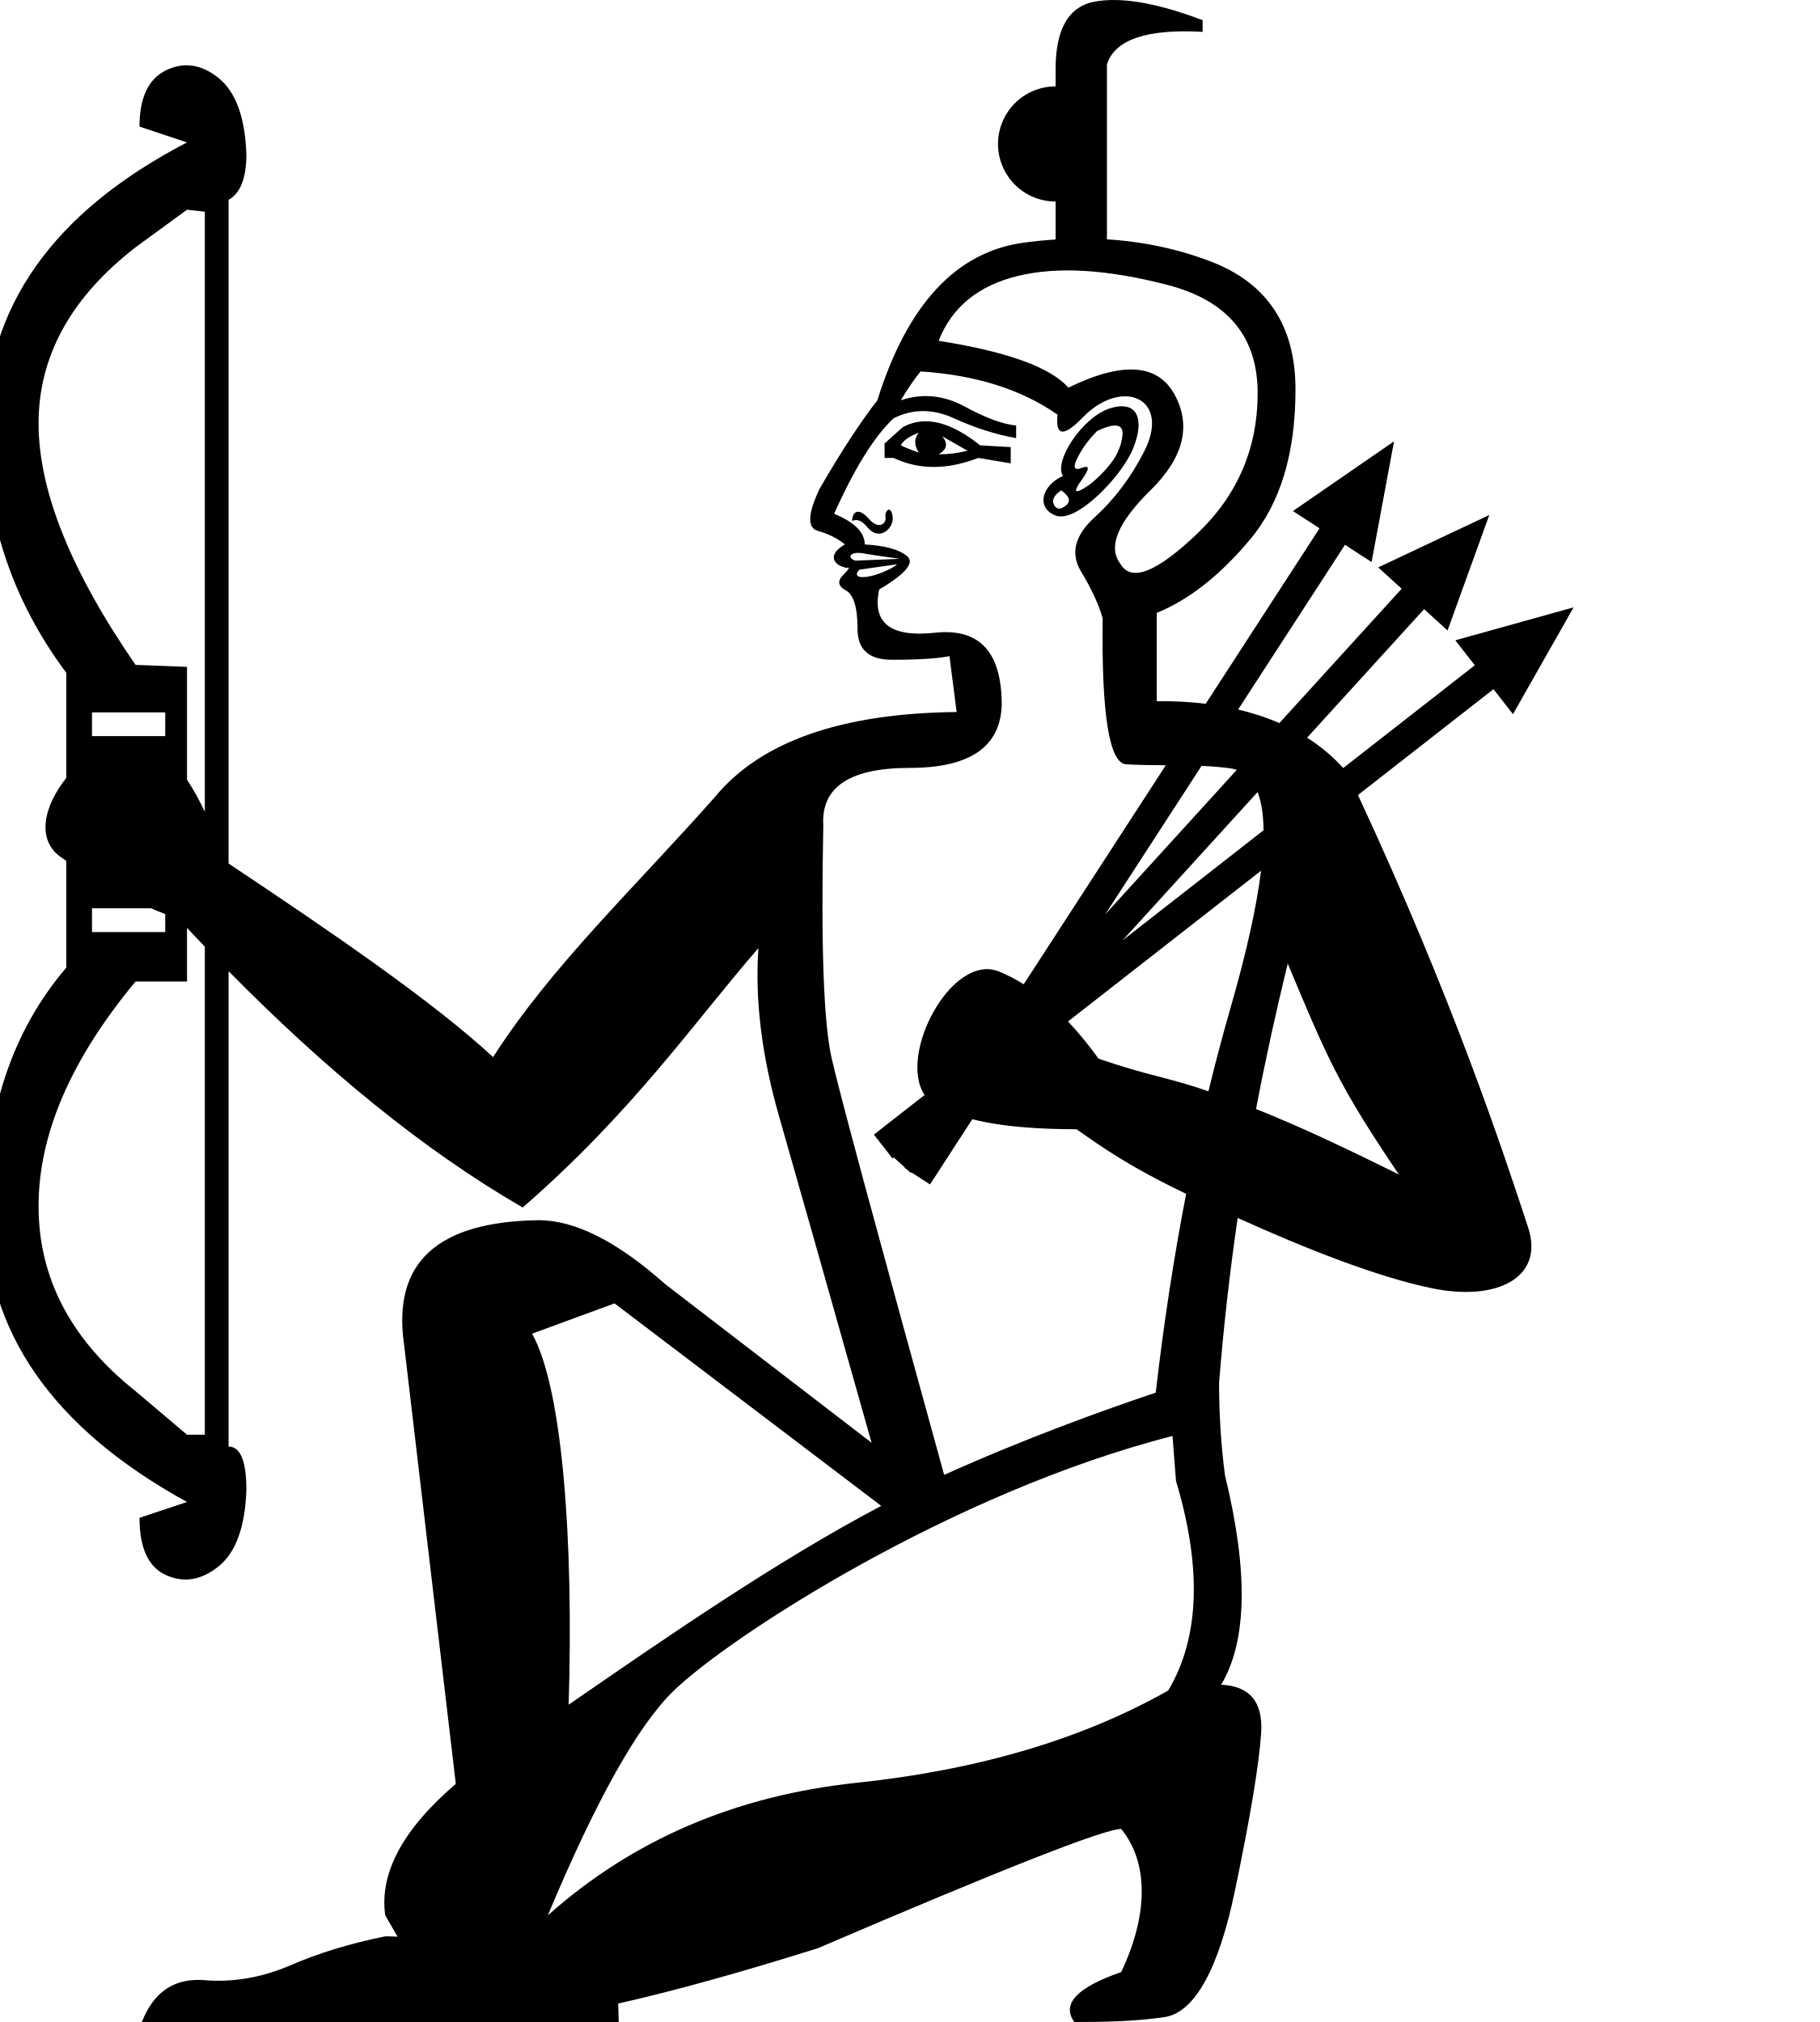
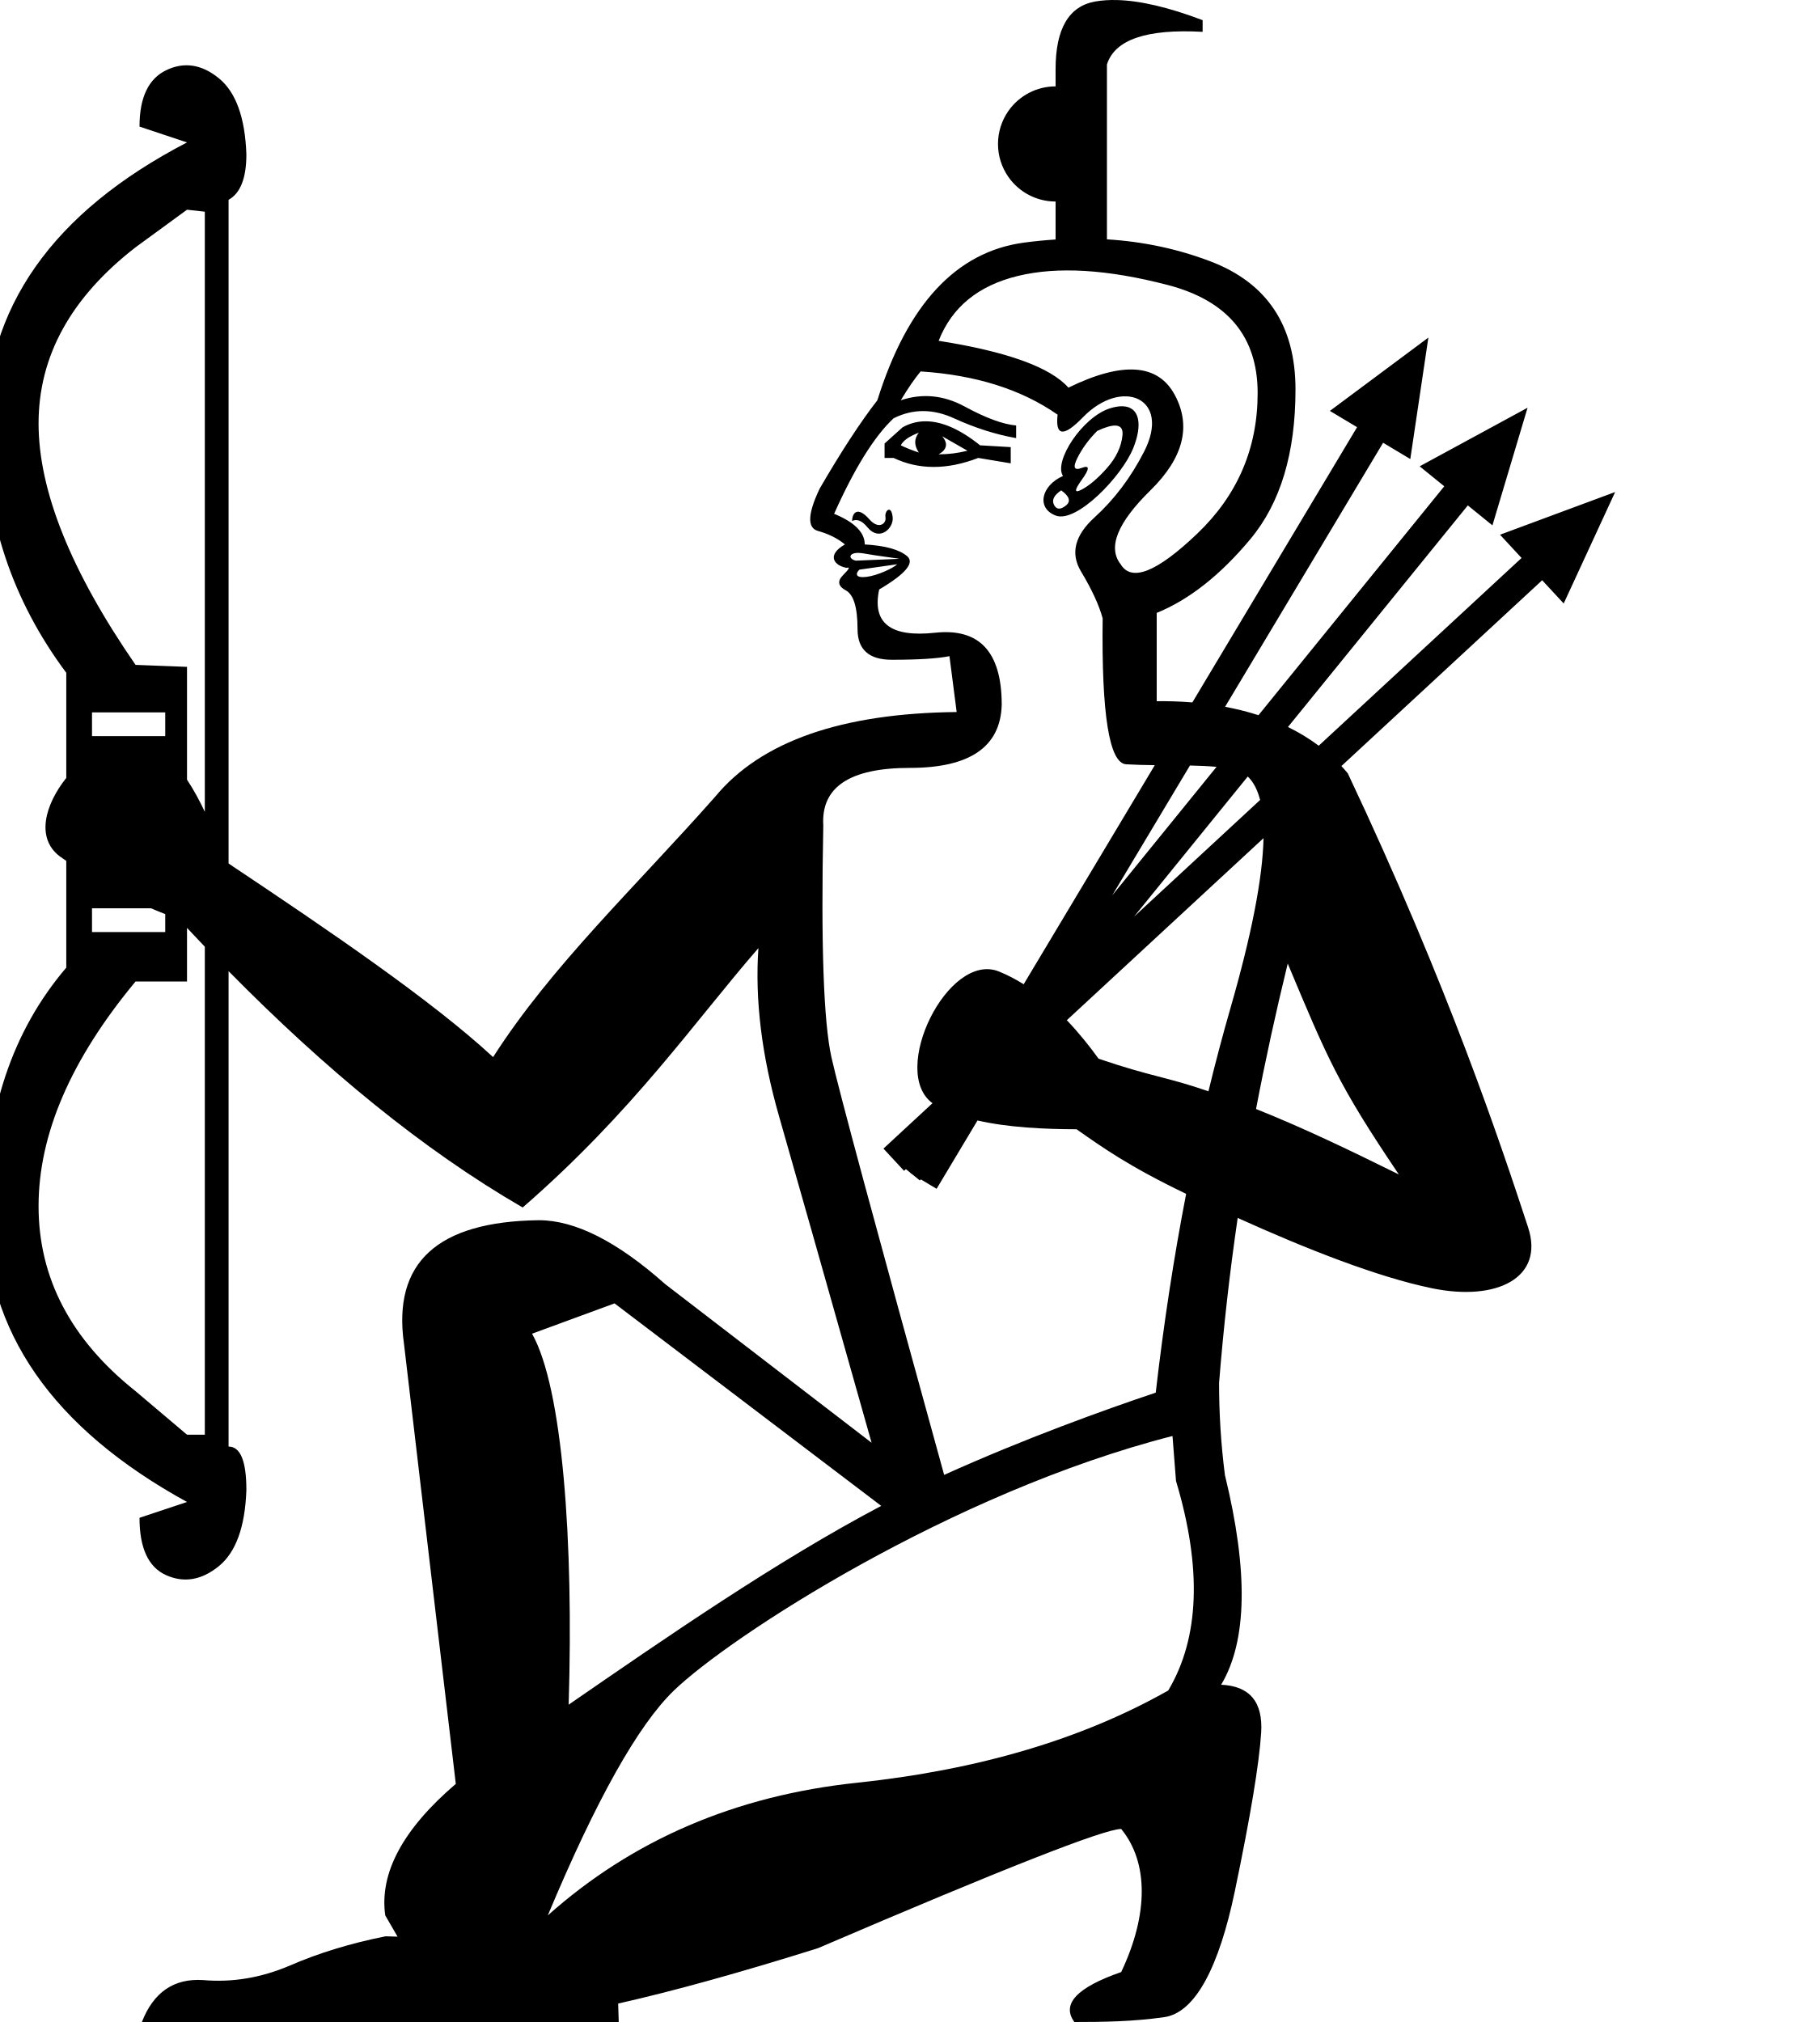
<svg xmlns="http://www.w3.org/2000/svg" width="900" height="1000" id="svg1333" version="1.1">
  <defs id="defs1338">
    <marker style="overflow:visible" id="Triangle" refX="0" refY="0" orient="auto-start-reverse" markerWidth="1" markerHeight="1" viewBox="0 0 1 1">
      <path transform="scale(0.5)" style="fill:context-stroke;fill-rule:evenodd;stroke:context-stroke;stroke-width:1pt" d="M 5.77,0 -2.88,5 V -5 Z" id="path135" />
    </marker>
  </defs>
-   <path id="path13" style="fill:#000000;stroke:none;stroke-width:1" d="M 552.291 0.021 C 548.444 -0.075 544.883 0.165 541.613 0.742 C 528.536 3.051 521.994 14.207 521.994 34.213 L 521.994 42.715 A 28.477 28.477 0 0 0 498.666 54.859 A 28.477 28.477 0 0 0 498.666 87.525 A 28.477 28.477 0 0 0 521.994 99.668 L 521.994 118.441 C 516.898 118.768 511.733 119.278 506.5 119.973 C 472.93 124.429 448.717 150.423 433.863 197.955 C 425.545 208.65 416.039 223.208 405.344 241.627 C 399.402 254.104 399.104 261.085 404.451 262.57 C 409.799 264.056 414.255 266.285 417.82 269.256 C 408.489 274.588 412.539 279.811 418.711 280.84 C 420.493 280.246 419.9 281.435 416.93 284.406 C 413.959 287.377 414.404 289.901 418.266 291.98 C 422.128 294.06 424.059 300.448 424.059 311.143 C 424.059 321.243 429.703 326.293 440.992 326.293 C 454.064 326.293 463.57 325.7 469.512 324.512 L 473.076 352.141 C 416.037 352.735 376.228 366.696 353.65 394.027 C 314.376 438.489 272.794 477.544 243.844 522.799 C 213.477 494.72 162.927 460.357 113.029 427.055 L 113.029 98.822 C 118.902 95.56 121.838 88.057 121.838 76.312 C 121.185 58.043 116.619 45.482 108.137 38.631 C 99.654 31.78 91.008 30.476 82.199 34.717 C 73.391 38.958 68.986 48.255 68.986 62.609 L 92.477 70.439 C 25.924 105.021 -7.354 152.325 -7.354 212.354 C -7.354 256.722 6.022 296.85 32.773 332.736 L 32.773 384.725 C 22.273 397.943 17.688 414.314 29.379 423.387 C 30.505 424.191 31.636 424.988 32.773 425.775 L 32.773 478.566 C 6.022 509.885 -7.354 550.011 -7.354 598.947 C -7.354 658.323 25.924 706.281 92.477 742.82 L 68.986 750.65 C 68.986 765.657 73.391 775.118 82.199 779.033 C 91.008 782.948 99.654 781.48 108.137 774.629 C 116.619 767.778 121.185 755.217 121.838 736.947 C 121.838 722.593 118.902 715.416 113.029 715.416 L 113.029 480.297 C 160.84 528.803 209.004 568.546 258.473 597.176 C 313.102 549.71 343.551 505.136 375.041 468.893 C 373.259 494.441 376.676 522.218 385.291 552.223 C 392.381 576.917 407.619 630.688 431.008 713.535 L 328.947 635.08 C 305.256 614.005 284.409 603.469 266.48 603.469 C 216.216 604.098 194.028 624.488 199.791 664.75 L 225.396 882.229 C 199.157 904.713 187.553 926.397 190.506 947.287 L 196.602 957.793 L 190.693 957.609 C 173.405 961.069 157.544 965.879 143.137 972.17 C 129.05 978.146 114.87 980.524 100.463 979.266 C 86.056 978.322 75.929 985.216 70.166 1000 L 305.967 1000 L 305.688 990.879 C 332.671 984.801 365.593 975.704 404.451 963.506 C 496.079 924.2 546.041 904.529 554.43 904.529 C 567.98 921.012 567.98 946.776 554.43 975.305 C 532.49 982.912 524.809 991.125 531.262 1000 C 545.467 1000 560.236 999.822 575.723 997.605 C 591.209 995.386 602.87 972.487 610.613 935.4 C 618.357 898.313 622.682 872.194 623.65 856.979 C 624.618 841.763 618.055 833.839 603.859 833.205 C 616.765 811.65 617.353 777.081 605.738 729.533 C 603.74 714.085 602.838 698.94 602.838 683.984 C 605.032 656.456 608.083 629.393 612.043 602.336 C 645.68 617.567 681.199 631.595 708.248 637.15 C 740.239 643.72 763.813 631.901 755.654 607.018 C 743.101 568.73 718.219 493.54 671.516 393.188 L 738.535 340.84 L 748.182 353.189 L 778.146 300.381 L 719.654 316.668 L 729.301 329.018 L 664.229 379.844 C 658.822 373.847 652.777 368.901 646.363 364.83 L 704.23 301.258 L 715.82 311.809 L 736.461 254.709 L 681.549 280.613 L 693.139 291.162 L 632.662 357.602 C 625.948 354.688 619.057 352.513 612.252 350.908 L 665.104 269.436 L 678.25 277.965 L 689.354 218.271 L 639.371 252.744 L 652.52 261.273 L 596.219 348.064 C 587.379 346.976 579.086 346.693 572.004 346.791 L 572.004 303.121 C 588.046 296.585 603.496 284.405 618.35 266.58 C 633.204 248.755 640.629 224.098 640.629 192.607 C 640.629 161.117 626.668 140.025 598.742 129.33 C 582.57 123.136 565.45 119.483 547.385 118.371 L 547.385 31.904 C 551.233 19.593 567.007 14.207 594.707 15.746 L 594.707 9.975 C 577.972 3.627 563.833 0.31 552.291 0.021 z M 92.477 103.715 L 101.285 104.695 L 101.285 401.5 C 98.722 395.994 95.798 390.624 92.477 385.59 L 92.477 329.801 L 67.029 328.822 C 35.058 282.496 19.072 242.694 19.072 209.418 C 19.072 176.141 35.058 147.105 67.029 122.311 L 92.477 103.715 z M 536.576 134.01 C 548.905 134.752 562.498 137.056 577.352 140.918 C 607.06 148.642 621.912 166.465 621.912 194.391 C 621.912 221.722 611.961 244.893 592.057 263.906 C 572.152 282.919 559.525 287.971 554.178 279.059 C 547.642 270.74 552.545 258.56 568.885 242.518 C 585.224 226.475 589.234 210.729 580.916 195.281 C 572.598 179.833 555.071 178.645 528.334 191.717 C 519.422 181.616 498.031 173.892 464.164 168.545 C 470.7 151.909 483.772 141.214 503.379 136.461 C 513.183 134.084 524.247 133.267 536.576 134.01 z M 455.252 183.695 C 482.583 185.478 505.162 192.609 522.986 205.086 C 521.798 215.781 525.958 216.225 535.465 206.422 C 554.773 186.51 579.371 196.763 565.766 223.355 C 559.23 236.13 551.061 246.974 541.258 255.887 C 531.454 264.799 529.225 273.711 534.572 282.623 C 539.92 291.535 543.485 299.261 545.268 305.797 C 544.673 353.329 548.533 377.39 556.852 377.984 C 563.382 378.373 569.943 378.42 576.502 378.457 L 506.23 486.785 C 502.308 484.323 498.215 482.181 493.947 480.445 C 470.642 471.124 443.834 521.656 457.221 541.539 L 432.146 561.125 L 441.381 572.945 L 442.014 572.451 L 447.449 577.4 L 447.316 577.605 L 448.562 578.414 L 450.414 580.1 L 450.691 579.795 L 459.9 585.768 L 480.816 553.525 C 496.681 557.538 515.525 558.444 532.35 558.482 C 545.331 567.58 558.15 576.778 586.551 590.428 C 580.453 621.912 575.441 654.683 571.516 688.742 C 545.46 697.5 507.021 711.343 466.883 729.416 C 433.129 607.157 414.545 538.288 411.135 522.811 C 407.271 505.283 405.937 467.111 407.125 408.289 C 405.937 389.276 420.198 379.768 449.906 379.768 C 479.614 379.768 494.763 369.37 495.357 348.574 C 495.357 322.431 484.367 310.549 462.383 312.926 C 440.399 315.302 431.189 308.174 434.754 291.537 C 447.825 283.813 452.43 278.315 448.568 275.047 C 444.706 271.779 437.724 269.85 427.623 269.256 C 427.623 263.314 422.573 258.263 412.473 254.104 C 422.573 231.526 432.376 215.782 441.883 206.869 C 451.389 202.116 461.342 202.116 471.74 206.869 C 482.138 211.622 492.388 214.889 502.488 216.672 L 502.488 210.432 C 495.953 209.837 487.486 206.719 477.088 201.074 C 466.69 195.43 456.144 194.39 445.449 197.955 C 449.014 192.014 452.281 187.26 455.252 183.695 z M 555.477 200.932 C 553.613 200.825 551.399 201.148 548.832 201.965 C 535.188 206.306 520.901 228.251 525.66 235.389 C 514.819 240.207 512.381 251.354 522.094 254.996 C 532.344 258.84 554.814 235.584 560.418 221.574 C 565.066 209.955 563.552 201.396 555.477 200.932 z M 456.975 208.365 C 453.226 208.481 449.682 209.467 446.34 211.324 L 437.426 219.346 L 437.426 226.475 L 441.883 226.475 C 454.36 232.416 468.323 232.416 483.771 226.475 L 499.814 229.148 L 499.814 221.129 L 484.664 220.236 C 474.452 212.067 465.221 208.11 456.975 208.365 z M 551.562 210.463 C 554.236 210.536 555.405 212.161 555.07 215.336 C 554.476 220.98 551.95 226.329 547.494 231.379 C 543.038 236.429 538.88 239.993 535.018 242.072 C 531.156 244.152 531.156 242.517 535.018 237.17 C 538.88 231.822 538.88 229.893 535.018 231.379 C 531.156 232.864 530.414 231.228 532.791 226.475 C 535.168 221.721 538.435 217.267 542.594 213.107 C 546.493 211.288 549.483 210.406 551.562 210.463 z M 454.359 213.998 C 451.983 216.969 451.982 220.238 454.359 223.803 C 450.794 222.614 447.826 221.425 445.449 220.236 C 446.638 217.86 449.606 215.781 454.359 213.998 z M 465.947 215.781 L 478.424 222.912 C 473.671 224.1 468.917 224.693 464.164 224.693 C 468.324 222.317 468.918 219.346 465.947 215.781 z M 524.768 242.518 C 528.927 245.488 529.672 248.014 526.998 250.094 C 524.324 252.173 522.392 252.025 521.203 249.648 C 520.015 247.272 521.203 244.894 524.768 242.518 z M 439.617 252.076 C 438.568 252.048 437.544 253.924 437.873 255.887 C 438.383 258.946 434.538 262.133 429.852 256.777 C 424.135 250.243 421.385 253.543 421.385 257.67 C 423.761 256.482 426.286 257.521 428.959 260.789 C 434.848 267.987 441.981 261.294 441.438 255.887 C 441.162 253.131 440.383 252.097 439.617 252.076 z M 424.74 273.439 C 426.763 273.499 429.039 274.197 438.766 275.494 C 443.222 276.088 445.151 276.385 444.557 276.385 L 423.168 277.275 C 419.26 276.298 419.707 273.292 424.74 273.439 z M 443.666 279.059 C 441.755 280.969 433.928 284.628 428.516 285.297 C 423.06 285.972 422.881 283.801 424.949 281.732 L 443.666 279.059 z M 45.498 352.311 L 81.711 352.311 L 81.711 364.055 L 45.498 364.055 L 45.498 352.311 z M 594.178 378.771 C 598.936 378.979 603.678 379.34 608.391 379.98 C 609.521 380.134 610.592 380.386 611.605 380.734 L 546.525 452.23 L 594.178 378.771 z M 621.893 391.715 C 623.754 396.549 624.737 402.848 624.842 410.609 L 555.121 465.068 L 621.893 391.715 z M 623.584 430.627 C 621.398 448.506 616.383 471.077 608.545 498.303 C 604.653 511.822 600.999 525.624 597.584 539.709 C 576.508 532.436 569.904 532.647 543.26 523.596 C 538.711 517.311 533.674 511.028 528.145 505.174 L 623.584 430.627 z M 45.498 449.203 L 74.662 449.203 C 76.993 450.202 79.343 451.16 81.711 452.072 L 81.711 460.949 L 45.498 460.949 L 45.498 449.203 z M 92.477 458.891 C 95.412 462.025 98.348 465.129 101.285 468.199 L 101.285 709.543 L 92.477 709.543 L 67.029 688.012 C 35.058 662.565 19.072 632.062 19.072 596.502 C 19.072 560.942 35.058 523.912 67.029 485.416 L 92.477 485.416 L 92.477 458.891 z M 636.787 476.531 C 656.465 523.47 661.598 536.18 691.74 580.842 C 666.364 568.305 644.245 557.699 621.119 548.471 C 625.62 524.818 630.831 500.938 636.787 476.531 z M 303.9 644.605 L 435.77 744.748 C 383.976 772.054 329.035 810.083 281.205 843.062 C 283.688 762.202 278.229 686.453 263.104 659.59 L 303.9 644.605 z M 579.811 710.186 L 581.535 732.389 C 594.44 775.498 593.18 810.068 577.693 836.061 C 535.106 860.151 483.783 875.338 423.773 881.678 C 363.764 888.017 312.829 909.883 270.887 947.287 C 294.762 890.23 315.515 853.178 333.26 836.061 C 361.116 809.19 470.909 738.033 579.811 710.186 z " />
+   <path id="path13" style="fill:#000000;stroke:none;stroke-width:1" d="M 552.291 0.021 C 548.444 -0.075 544.883 0.165 541.613 0.742 C 528.536 3.051 521.994 14.207 521.994 34.213 L 521.994 42.715 A 28.477 28.477 0 0 0 498.666 54.859 A 28.477 28.477 0 0 0 498.666 87.525 A 28.477 28.477 0 0 0 521.994 99.668 L 521.994 118.441 C 516.898 118.768 511.733 119.278 506.5 119.973 C 472.93 124.429 448.717 150.423 433.863 197.955 C 425.545 208.65 416.039 223.208 405.344 241.627 C 399.402 254.104 399.104 261.085 404.451 262.57 C 409.799 264.056 414.255 266.285 417.82 269.256 C 408.489 274.588 412.539 279.811 418.711 280.84 C 420.493 280.246 419.9 281.435 416.93 284.406 C 413.959 287.377 414.404 289.901 418.266 291.98 C 422.128 294.06 424.059 300.448 424.059 311.143 C 424.059 321.243 429.703 326.293 440.992 326.293 C 454.064 326.293 463.57 325.7 469.512 324.512 L 473.076 352.141 C 416.037 352.735 376.228 366.696 353.65 394.027 C 314.376 438.489 272.794 477.544 243.844 522.799 C 213.477 494.72 162.927 460.357 113.029 427.055 L 113.029 98.822 C 118.902 95.56 121.838 88.057 121.838 76.312 C 121.185 58.043 116.619 45.482 108.137 38.631 C 99.654 31.78 91.008 30.476 82.199 34.717 C 73.391 38.958 68.986 48.255 68.986 62.609 L 92.477 70.439 C 25.924 105.021 -7.354 152.325 -7.354 212.354 C -7.354 256.722 6.022 296.85 32.773 332.736 L 32.773 384.725 C 22.273 397.943 17.688 414.314 29.379 423.387 C 30.505 424.191 31.636 424.988 32.773 425.775 L 32.773 478.566 C 6.022 509.885 -7.354 550.011 -7.354 598.947 C -7.354 658.323 25.924 706.281 92.477 742.82 L 68.986 750.65 C 68.986 765.657 73.391 775.118 82.199 779.033 C 91.008 782.948 99.654 781.48 108.137 774.629 C 116.619 767.778 121.185 755.217 121.838 736.947 C 121.838 722.593 118.902 715.416 113.029 715.416 L 113.029 480.297 C 160.84 528.803 209.004 568.546 258.473 597.176 C 313.102 549.71 343.551 505.136 375.041 468.893 C 373.259 494.441 376.676 522.218 385.291 552.223 C 392.381 576.917 407.619 630.688 431.008 713.535 L 328.947 635.08 C 305.256 614.005 284.409 603.469 266.48 603.469 C 216.216 604.098 194.028 624.488 199.791 664.75 L 225.396 882.229 C 199.157 904.713 187.553 926.397 190.506 947.287 L 196.602 957.793 L 190.693 957.609 C 173.405 961.069 157.544 965.879 143.137 972.17 C 129.05 978.146 114.87 980.524 100.463 979.266 C 86.056 978.322 75.929 985.216 70.166 1000 L 305.967 1000 L 305.688 990.879 C 332.671 984.801 365.593 975.704 404.451 963.506 C 496.079 924.2 546.041 904.529 554.43 904.529 C 567.98 921.012 567.98 946.776 554.43 975.305 C 532.49 982.912 524.809 991.125 531.262 1000 C 545.467 1000 560.236 999.822 575.723 997.605 C 591.209 995.386 602.87 972.487 610.613 935.4 C 618.357 898.313 622.682 872.194 623.65 856.979 C 624.618 841.763 618.055 833.839 603.859 833.205 C 616.765 811.65 617.353 777.081 605.738 729.533 C 603.74 714.085 602.838 698.94 602.838 683.984 C 605.032 656.456 608.083 629.393 612.043 602.336 C 645.68 617.567 681.199 631.595 708.248 637.15 C 740.239 643.72 763.813 631.901 755.654 607.018 C 742.657 567.375 716.444 488.173 666.477 382.441 C 665.453 381.208 664.403 380.016 663.33 378.863 L 762.611 286.961 L 773.258 298.461 L 798.701 243.332 L 741.775 264.451 L 752.422 275.953 L 652.119 368.801 C 647.28 365.173 642.163 362.118 636.9 359.551 L 725.848 249.953 L 738.016 259.828 L 755.389 201.648 L 702.031 230.623 L 714.199 240.5 L 622.322 353.709 C 616.801 351.925 611.251 350.568 605.812 349.549 L 683.955 218.969 L 697.402 227.016 L 706.338 166.961 L 657.637 203.219 L 671.084 211.266 L 589.625 347.387 C 583.26 346.858 577.295 346.718 572.004 346.791 L 572.004 303.121 C 588.046 296.585 603.496 284.405 618.35 266.58 C 633.204 248.755 640.629 224.098 640.629 192.607 C 640.629 161.117 626.668 140.025 598.742 129.33 C 582.57 123.136 565.45 119.483 547.385 118.371 L 547.385 31.904 C 551.233 19.593 567.007 14.207 594.707 15.746 L 594.707 9.975 C 577.972 3.627 563.833 0.31 552.291 0.021 z M 92.477 103.715 L 101.285 104.695 L 101.285 401.5 C 98.722 395.994 95.798 390.624 92.477 385.59 L 92.477 329.801 L 67.029 328.822 C 35.058 282.496 19.072 242.694 19.072 209.418 C 19.072 176.141 35.058 147.105 67.029 122.311 L 92.477 103.715 z M 536.576 134.01 C 548.905 134.752 562.498 137.056 577.352 140.918 C 607.06 148.642 621.912 166.465 621.912 194.391 C 621.912 221.722 611.961 244.893 592.057 263.906 C 572.152 282.919 559.525 287.971 554.178 279.059 C 547.642 270.74 552.545 258.56 568.885 242.518 C 585.224 226.475 589.234 210.729 580.916 195.281 C 572.598 179.833 555.071 178.645 528.334 191.717 C 519.422 181.616 498.031 173.892 464.164 168.545 C 470.7 151.909 483.772 141.214 503.379 136.461 C 513.183 134.084 524.247 133.267 536.576 134.01 z M 455.252 183.695 C 482.583 185.478 505.162 192.609 522.986 205.086 C 521.798 215.781 525.958 216.225 535.465 206.422 C 554.773 186.51 579.371 196.763 565.766 223.355 C 559.23 236.13 551.061 246.974 541.258 255.887 C 531.454 264.799 529.225 273.711 534.572 282.623 C 539.92 291.535 543.485 299.261 545.268 305.797 C 544.673 353.329 548.533 377.39 556.852 377.984 C 561.574 378.265 566.314 378.369 571.057 378.418 L 506.213 486.773 C 502.296 484.316 498.209 482.179 493.947 480.445 C 468.819 470.395 439.616 529.931 461.123 545.6 L 436.875 568.047 L 447.064 579.055 L 447.975 578.213 L 450.342 580.135 L 450.283 580.234 L 450.977 580.648 L 454.889 583.824 L 455.344 583.262 L 463.154 587.936 L 483.377 554.143 C 498.683 557.634 516.422 558.446 532.35 558.482 C 545.331 567.58 558.15 576.778 586.551 590.428 C 580.453 621.912 575.441 654.683 571.516 688.742 C 545.46 697.5 507.021 711.343 466.883 729.416 C 433.129 607.157 414.545 538.288 411.135 522.811 C 407.271 505.283 405.937 467.111 407.125 408.289 C 405.937 389.276 420.198 379.768 449.906 379.768 C 479.614 379.768 494.763 369.37 495.357 348.574 C 495.357 322.431 484.367 310.549 462.383 312.926 C 440.399 315.302 431.189 308.174 434.754 291.537 C 447.825 283.813 452.43 278.315 448.568 275.047 C 444.706 271.779 437.724 269.85 427.623 269.256 C 427.623 263.314 422.573 258.263 412.473 254.104 C 422.573 231.526 432.376 215.782 441.883 206.869 C 451.389 202.116 461.342 202.116 471.74 206.869 C 482.138 211.622 492.388 214.889 502.488 216.672 L 502.488 210.432 C 495.953 209.837 487.486 206.719 477.088 201.074 C 466.69 195.43 456.144 194.39 445.449 197.955 C 449.014 192.014 452.281 187.26 455.252 183.695 z M 555.477 200.932 C 553.613 200.825 551.399 201.148 548.832 201.965 C 535.188 206.306 520.901 228.251 525.66 235.389 C 514.819 240.207 512.381 251.354 522.094 254.996 C 532.344 258.84 554.814 235.584 560.418 221.574 C 565.066 209.955 563.552 201.396 555.477 200.932 z M 456.975 208.365 C 453.226 208.481 449.682 209.467 446.34 211.324 L 437.426 219.346 L 437.426 226.475 L 441.883 226.475 C 454.36 232.416 468.323 232.416 483.771 226.475 L 499.814 229.148 L 499.814 221.129 L 484.664 220.236 C 474.452 212.067 465.221 208.11 456.975 208.365 z M 551.562 210.463 C 554.236 210.536 555.405 212.161 555.07 215.336 C 554.476 220.98 551.95 226.329 547.494 231.379 C 543.038 236.429 538.88 239.993 535.018 242.072 C 531.156 244.152 531.156 242.517 535.018 237.17 C 538.88 231.822 538.88 229.893 535.018 231.379 C 531.156 232.864 530.414 231.228 532.791 226.475 C 535.168 221.721 538.435 217.267 542.594 213.107 C 546.493 211.288 549.483 210.406 551.562 210.463 z M 454.359 213.998 C 451.983 216.969 451.982 220.238 454.359 223.803 C 450.794 222.614 447.826 221.425 445.449 220.236 C 446.638 217.86 449.606 215.781 454.359 213.998 z M 465.947 215.781 L 478.424 222.912 C 473.671 224.1 468.917 224.693 464.164 224.693 C 468.324 222.317 468.918 219.346 465.947 215.781 z M 524.768 242.518 C 528.927 245.488 529.672 248.014 526.998 250.094 C 524.324 252.173 522.392 252.025 521.203 249.648 C 520.015 247.272 521.203 244.894 524.768 242.518 z M 439.617 252.076 C 438.568 252.048 437.544 253.924 437.873 255.887 C 438.383 258.946 434.538 262.133 429.852 256.777 C 424.135 250.243 421.385 253.543 421.385 257.67 C 423.761 256.482 426.286 257.521 428.959 260.789 C 434.848 267.987 441.981 261.294 441.438 255.887 C 441.162 253.131 440.383 252.097 439.617 252.076 z M 424.74 273.439 C 426.763 273.499 429.039 274.197 438.766 275.494 C 443.222 276.088 445.151 276.385 444.557 276.385 L 423.168 277.275 C 419.26 276.298 419.707 273.292 424.74 273.439 z M 443.666 279.059 C 441.755 280.969 433.928 284.628 428.516 285.297 C 423.06 285.972 422.881 283.801 424.949 281.732 L 443.666 279.059 z M 45.498 352.311 L 81.711 352.311 L 81.711 364.055 L 45.498 364.055 L 45.498 352.311 z M 588.434 378.588 C 592.836 378.686 597.228 378.87 601.602 379.24 L 549.975 442.855 L 588.434 378.588 z M 617.029 384.035 C 619.798 386.673 621.831 390.543 623.129 395.637 L 560.762 453.369 L 617.029 384.035 z M 624.822 414.51 C 624.39 434.162 618.96 462.123 608.545 498.303 C 604.653 511.822 600.999 525.624 597.584 539.709 C 576.508 532.436 569.904 532.647 543.26 523.596 C 538.549 517.087 533.316 510.579 527.553 504.549 L 624.822 414.51 z M 45.498 449.203 L 74.662 449.203 C 76.993 450.202 79.343 451.16 81.711 452.072 L 81.711 460.949 L 45.498 460.949 L 45.498 449.203 z M 92.477 458.891 C 95.412 462.025 98.348 465.129 101.285 468.199 L 101.285 709.543 L 92.477 709.543 L 67.029 688.012 C 35.058 662.565 19.072 632.062 19.072 596.502 C 19.072 560.942 35.058 523.912 67.029 485.416 L 92.477 485.416 L 92.477 458.891 z M 636.787 476.531 C 656.465 523.47 661.598 536.18 691.74 580.842 C 666.364 568.305 644.245 557.699 621.119 548.471 C 625.62 524.818 630.831 500.938 636.787 476.531 z M 303.9 644.605 L 435.77 744.748 C 383.976 772.054 329.035 810.083 281.205 843.062 C 283.688 762.202 278.229 686.453 263.104 659.59 L 303.9 644.605 z M 579.811 710.186 L 581.535 732.389 C 594.44 775.498 593.18 810.068 577.693 836.061 C 535.106 860.151 483.783 875.338 423.773 881.678 C 363.764 888.017 312.829 909.883 270.887 947.287 C 294.762 890.23 315.515 853.178 333.26 836.061 C 361.116 809.19 470.909 738.033 579.811 710.186 z " />
</svg>
